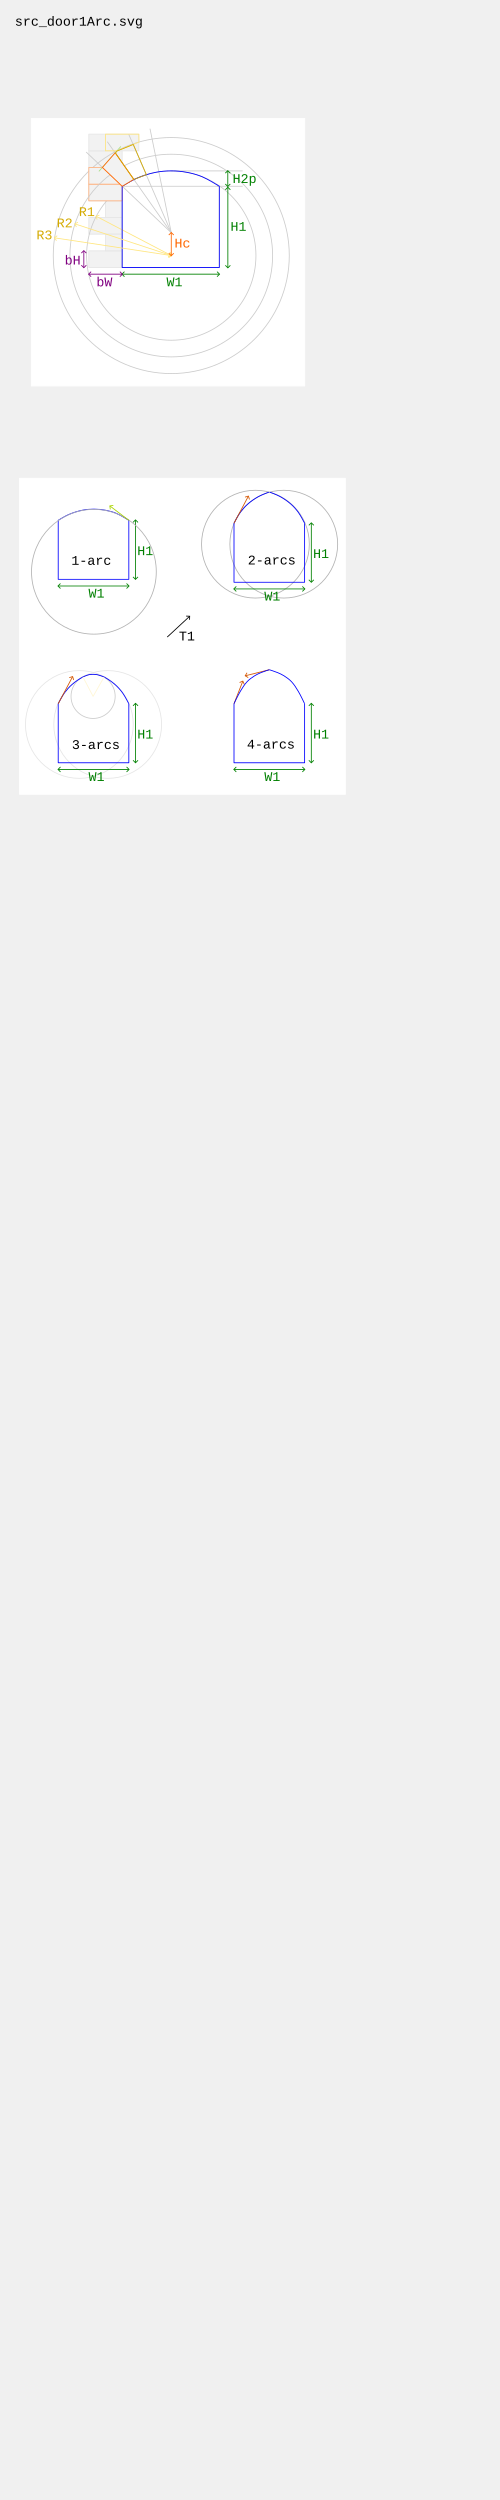
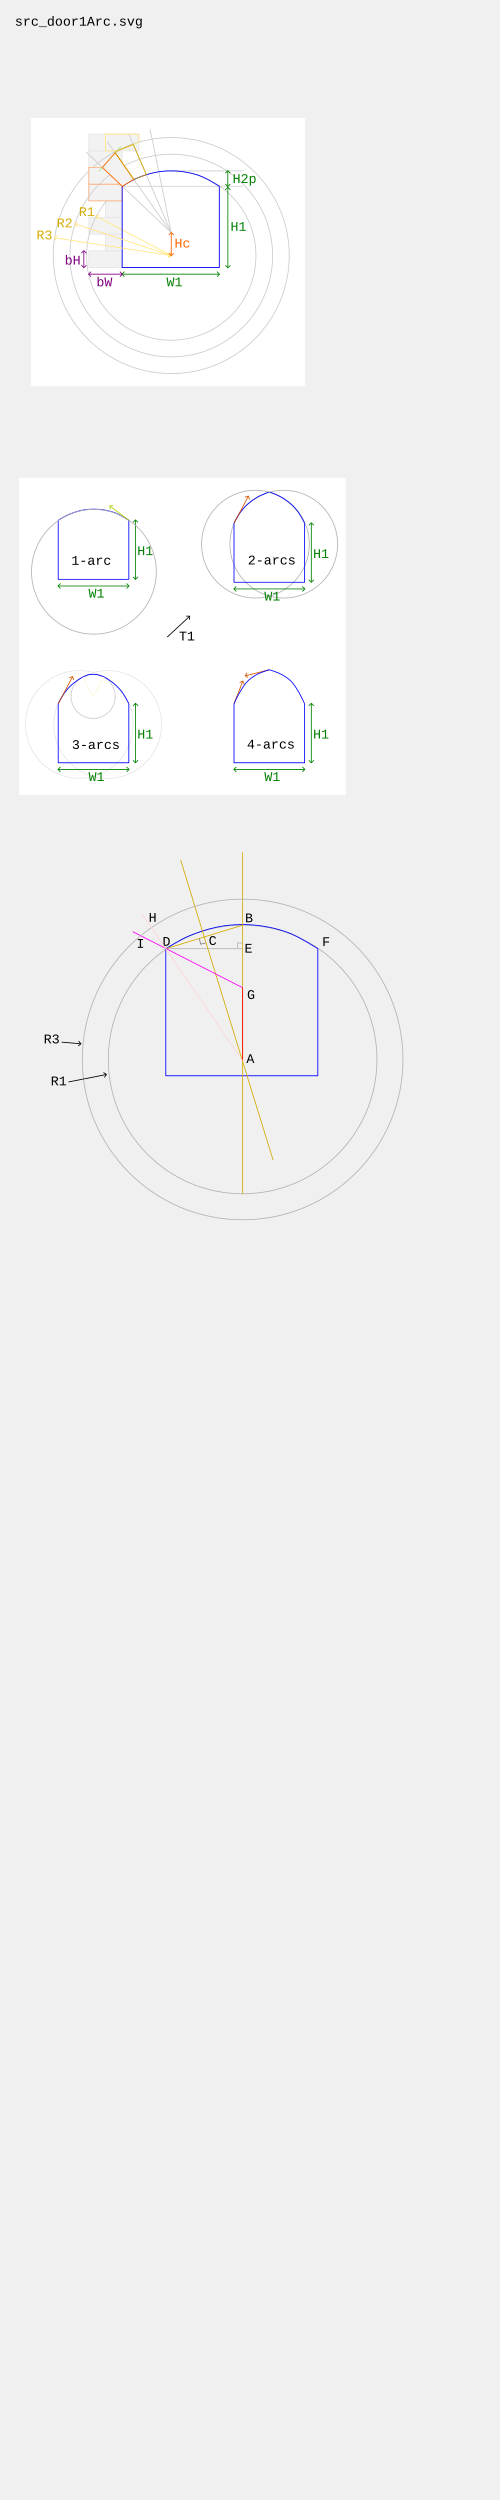
<svg xmlns="http://www.w3.org/2000/svg" width="600" height="3000" viewBox="0 0 158.75 793.75" version="1.1" id="svg1">
  <defs id="defs1">
+     <rect x="433.846" y="1483.739" width="37.587" height="37.587" id="rect59" />
+     <rect x="547.244" y="1476.731" width="37.587" height="47.78" id="rect58" />
+     <rect x="43.958" y="1212.347" width="43.307" height="33.765" id="rect56" />
+     <rect x="71.989" y="1154.373" width="43.47" height="31.352" id="rect55" />
+     <rect x="55.409" y="1182.053" width="32.434" height="36.939" id="rect54" />
+     <rect x="139.648" y="1440.627" width="97.303" height="81.086" id="rect53" />
+     <rect x="92.375" y="1069.643" width="33.765" height="34.72" id="rect52" />
+     <rect x="108.32" y="1051.486" width="23.872" height="27.713" id="rect49" />
+     <rect x="143.978" y="1012.185" width="20.068" height="21.145" id="rect48" />
+     <rect x="103.524" y="1012.185" width="25.954" height="23.693" id="rect47" />
+     <rect x="151.623" y="1054.034" width="22.935" height="22.616" id="rect38" />
    <rect x="218.515" y="762.574" width="58.611" height="40.773" id="rect22" />
    <rect x="377.146" y="430.023" width="47.462" height="22.616" id="rect37" />
    <rect x="366.179" y="389.251" width="39.636" height="27.076" id="rect36" />
    <rect x="441.791" y="937.208" width="81.664" height="34.472" id="rect34" />
    <rect x="440.791" y="880.963" width="79.51" height="35.104" id="rect33" />
    <rect x="439.666" y="823.938" width="72.527" height="38.702" id="rect32" />
    <rect x="435.612" y="776.173" width="56.76" height="22.524" id="rect31" />
    <rect x="180.641" y="115.322" width="45.498" height="34.236" id="rect25" />
    <rect x="96.853" y="102.709" width="45.949" height="31.984" id="rect24" />
    <rect x="32.885" y="95.952" width="44.147" height="32.434" id="rect23" />
    <rect x="-57.655" y="234.761" width="50.01" height="44.276" id="rect21" />
    <rect x="-75.811" y="210.552" width="36.95" height="30.261" id="rect20" />
    <rect x="-18.475" y="278.4" width="43.321" height="43.002" id="rect19" />
    <rect x="157.038" y="338.285" width="33.446" height="19.749" id="rect18" />
    <marker style="overflow:visible" id="ArrowWide" refX="0" refY="0" orient="auto-start-reverse" markerWidth="1" markerHeight="1" viewBox="0 0 1 1" preserveAspectRatio="xMidYMid">
      <path style="fill:none;stroke:context-stroke;stroke-width:1;stroke-linecap:butt" d="M 3,-3 0,0 3,3" transform="rotate(180,0.125,0)" id="path1" />
    </marker>
    <rect x="19.112" y="26.757" width="198.766" height="56.062" id="rect1" />
    <marker style="overflow:visible" id="ArrowWide-7" refX="0" refY="0" orient="auto-start-reverse" markerWidth="1" markerHeight="1" viewBox="0 0 1 1" preserveAspectRatio="xMidYMid">
      <path style="fill:none;stroke:context-stroke;stroke-width:1;stroke-linecap:butt" d="M 3,-3 0,0 3,3" transform="rotate(180,0.125,0)" id="path1-5" />
    </marker>
    <marker style="overflow:visible" id="ArrowWide-8" refX="0" refY="0" orient="auto-start-reverse" markerWidth="1" markerHeight="1" viewBox="0 0 1 1" preserveAspectRatio="xMidYMid">
      <path style="fill:none;stroke:context-stroke;stroke-width:1;stroke-linecap:butt" d="M 3,-3 0,0 3,3" transform="rotate(180,0.125,0)" id="path1-4" />
    </marker>
    <marker style="overflow:visible" id="ArrowWide-8-2" refX="0" refY="0" orient="auto-start-reverse" markerWidth="1" markerHeight="1" viewBox="0 0 1 1" preserveAspectRatio="xMidYMid">
      <path style="fill:none;stroke:context-stroke;stroke-width:1;stroke-linecap:butt" d="M 3,-3 0,0 3,3" transform="rotate(180,0.125,0)" id="path1-4-0" />
    </marker>
    <marker style="overflow:visible" id="ArrowWide-8-2-4" refX="0" refY="0" orient="auto-start-reverse" markerWidth="1" markerHeight="1" viewBox="0 0 1 1" preserveAspectRatio="xMidYMid">
      <path style="fill:none;stroke:context-stroke;stroke-width:1;stroke-linecap:butt" d="M 3,-3 0,0 3,3" transform="rotate(180,0.125,0)" id="path1-4-0-7" />
    </marker>
    <marker style="overflow:visible" id="ArrowWide-2" refX="0" refY="0" orient="auto-start-reverse" markerWidth="1" markerHeight="1" viewBox="0 0 1 1" preserveAspectRatio="xMidYMid">
      <path style="fill:none;stroke:context-stroke;stroke-width:1;stroke-linecap:butt" d="M 3,-3 0,0 3,3" transform="rotate(180,0.125,0)" id="path1-54" />
    </marker>
    <rect x="157.038" y="338.285" width="33.446" height="19.749" id="rect18-7" />
    <rect x="-18.475" y="278.4" width="43.321" height="43.002" id="rect19-8" />
    <marker style="overflow:visible" id="ArrowWide-6" refX="0" refY="0" orient="auto-start-reverse" markerWidth="1" markerHeight="1" viewBox="0 0 1 1" preserveAspectRatio="xMidYMid">
      <path style="fill:none;stroke:context-stroke;stroke-width:1;stroke-linecap:butt" d="M 3,-3 0,0 3,3" transform="rotate(180,0.125,0)" id="path1-8" />
    </marker>
    <rect x="-18.475" y="278.4" width="43.321" height="43.002" id="rect19-8-8" />
    <marker style="overflow:visible" id="ArrowWide-6-9" refX="0" refY="0" orient="auto-start-reverse" markerWidth="1" markerHeight="1" viewBox="0 0 1 1" preserveAspectRatio="xMidYMid">
      <path style="fill:none;stroke:context-stroke;stroke-width:1;stroke-linecap:butt" d="M 3,-3 0,0 3,3" transform="rotate(180,0.125,0)" id="path1-8-2" />
    </marker>
    <marker style="overflow:visible" id="ArrowWide-2-6" refX="0" refY="0" orient="auto-start-reverse" markerWidth="1" markerHeight="1" viewBox="0 0 1 1" preserveAspectRatio="xMidYMid">
      <path style="fill:none;stroke:context-stroke;stroke-width:1;stroke-linecap:butt" d="M 3,-3 0,0 3,3" transform="rotate(180,0.125,0)" id="path1-54-4" />
    </marker>
    <rect x="157.038" y="338.285" width="33.446" height="19.749" id="rect18-7-5" />
    <rect x="-18.475" y="278.4" width="43.321" height="43.002" id="rect19-8-2" />
    <marker style="overflow:visible" id="ArrowWide-6-6" refX="0" refY="0" orient="auto-start-reverse" markerWidth="1" markerHeight="1" viewBox="0 0 1 1" preserveAspectRatio="xMidYMid">
      <path style="fill:none;stroke:context-stroke;stroke-width:1;stroke-linecap:butt" d="M 3,-3 0,0 3,3" transform="rotate(180,0.125,0)" id="path1-8-1" />
    </marker>
    <marker style="overflow:visible" id="ArrowWide-2-61" refX="0" refY="0" orient="auto-start-reverse" markerWidth="1" markerHeight="1" viewBox="0 0 1 1" preserveAspectRatio="xMidYMid">
      <path style="fill:none;stroke:context-stroke;stroke-width:1;stroke-linecap:butt" d="M 3,-3 0,0 3,3" transform="rotate(180,0.125,0)" id="path1-54-5" />
    </marker>
    <rect x="157.038" y="338.285" width="33.446" height="19.749" id="rect18-7-4" />
    <rect x="-18.475" y="278.4" width="43.321" height="43.002" id="rect19-8-7" />
    <marker style="overflow:visible" id="ArrowWide-6-7" refX="0" refY="0" orient="auto-start-reverse" markerWidth="1" markerHeight="1" viewBox="0 0 1 1" preserveAspectRatio="xMidYMid">
      <path style="fill:none;stroke:context-stroke;stroke-width:1;stroke-linecap:butt" d="M 3,-3 0,0 3,3" transform="rotate(180,0.125,0)" id="path1-8-6" />
    </marker>
    <marker style="overflow:visible" id="ArrowWide-2-3" refX="0" refY="0" orient="auto-start-reverse" markerWidth="1" markerHeight="1" viewBox="0 0 1 1" preserveAspectRatio="xMidYMid">
      <path style="fill:none;stroke:context-stroke;stroke-width:1;stroke-linecap:butt" d="M 3,-3 0,0 3,3" transform="rotate(180,0.125,0)" id="path1-54-6" />
    </marker>
    <rect x="157.038" y="338.285" width="33.446" height="19.749" id="rect18-7-6" />
  </defs>
  <g id="layer1">
+     <path style="fill:none;stroke:#b3b3b3;stroke-width:0.265;stroke-linejoin:round" d="M 52.636,301.203 H 77.035" id="path51" />
    <rect style="fill:#ffffff;stroke:#ffffff;stroke-width:0.265;stroke-linejoin:round" id="rect35" width="103.456" height="100.357" x="6.198" y="151.847" />
    <circle style="fill:none;stroke:#e6e6e6;stroke-width:0.265;stroke-linejoin:round" id="path19-1" cx="34.19" cy="230.019" r="17.109" />
    <circle style="fill:none;stroke:#e6e6e6;stroke-width:0.265;stroke-linejoin:round" id="path19-6-2" cx="25.194" cy="230.019" r="17.109" />
    <circle style="fill:none;stroke:#cccccc;stroke-width:0.265;stroke-linejoin:round" id="path25" cx="29.559" cy="221.1" r="7.008" />
    <rect style="fill:#ffffff;stroke:#ffffff;stroke-width:0.265;stroke-linejoin:round" id="rect26" width="86.808" height="84.953" x="9.945" y="37.589" />
    <rect style="fill:#f2f2f2;stroke:#e6e6e6;stroke-width:0.265;stroke-linejoin:round" id="rect13-2-8-6" width="10.583" height="5.292" x="33.494" y="42.6" />
    <rect style="fill:#f2f2f2;stroke:#e6e6e6;stroke-width:0.265;stroke-linejoin:round" id="rect13-2-8" width="10.583" height="5.292" x="28.203" y="47.891" />
    <rect style="fill:#f2f2f2;stroke:#e6e6e6;stroke-width:0.265;stroke-linejoin:round" id="rect13-2-2-9" width="10.583" height="5.292" x="28.203" y="53.183" />
    <rect style="fill:#f2f2f2;stroke:#e6e6e6;stroke-width:0.265;stroke-linejoin:round" id="rect13-3-7" width="5.292" height="5.292" x="33.494" y="63.766" />
    <rect style="fill:#f2f2f2;stroke:#e6e6e6;stroke-width:0.265;stroke-linejoin:round" id="rect13-2-2" width="10.583" height="5.292" x="28.203" y="58.475" />
    <rect style="fill:#f2f2f2;stroke:#e6e6e6;stroke-width:0.265;stroke-linejoin:round" id="rect13-2" width="10.583" height="5.292" x="28.203" y="69.058" />
    <rect style="fill:#f2f2f2;stroke:#e6e6e6;stroke-width:0.265;stroke-linejoin:round" id="rect13" width="10.583" height="5.292" x="28.203" y="79.641" />
    <rect style="fill:#f2f2f2;stroke:#e6e6e6;stroke-width:0.265;stroke-linejoin:round" id="rect13-3" width="5.292" height="5.292" x="33.494" y="74.35" />
    <path style="fill:#cccccc;stroke:#cccccc;stroke-width:0.265;stroke-linejoin:round" d="M 54.378,54.255 H 77.049" id="path5" />
    <text xml:space="preserve" transform="matrix(0.2645833,0,0,0.2645833,-0.3371169,-2.696935)" id="text1" style="font-size:16px;line-height:normal;font-family:'Liberation Mono';-inkscape-font-specification:'Liberation Mono';text-decoration-color:#000000;white-space:pre;shape-inside:url(#rect1);display:inline;fill:#000000;stroke-width:1;-inkscape-stroke:none;stop-color:#000000">
-       <tspan x="19.111" y="40.994" id="tspan24">src_door1Arc.svg</tspan>
+       <tspan x="19.111" y="40.994" id="tspan1">src_door1Arc.svg</tspan>
    </text>
    <rect style="fill:#ffffff;stroke:#cccccc;stroke-width:0.265;stroke-linejoin:round" id="rect2" width="30.846" height="25.789" x="38.786" y="59.144" />
    <circle style="fill:none;stroke:#cccccc;stroke-width:0.265;stroke-linejoin:round" id="path2" cx="54.378" cy="81.14" r="26.885" />
    <path style="fill:none;stroke:#008000;stroke-width:0.265;stroke-linejoin:round;marker-start:url(#ArrowWide);marker-end:url(#ArrowWide)" d="M 38.786,87.05 H 69.632" id="path4" />
    <path style="fill:#cccccc;stroke:#cccccc;stroke-width:0.265;stroke-linejoin:round" d="m 68.929,59.144 h 8.12" id="path7" />
    <path style="fill:#cccccc;stroke:#ffe680;stroke-width:0.265;stroke-linejoin:round;marker-start:url(#ArrowWide);marker-end:url(#ArrowWide)" d="M 54.378,81.14 30.555,68.678" id="path8" />
    <path style="fill:#cccccc;stroke:#cccccc;stroke-width:0.265;stroke-linejoin:round" d="M 54.378,73.892 27.36,48.272" id="path10" />
    <path style="fill:#cccccc;stroke:#cccccc;stroke-width:0.265;stroke-linejoin:round" d="M 54.378,73.892 34.066,44.985" id="path11" />
    <path style="fill:#cccccc;stroke:#cccccc;stroke-width:0.265;stroke-linejoin:round" d="M 54.378,73.892 40.869,42.625" id="path12" />
    <circle style="fill:none;stroke:#cccccc;stroke-width:0.265;stroke-linejoin:round" id="path2-2" cx="54.378" cy="81.14" r="37.468" />
    <path style="fill:#cccccc;stroke:#cccccc;stroke-width:0.265;stroke-linejoin:round" d="M 54.378,73.892 47.623,40.855" id="path13" />
    <path style="fill:#f2f2f2;stroke:#ffb380;stroke-width:0.265;stroke-linejoin:round" d="M 28.203,63.766 H 38.786 V 59.144 L 38.164,58.475 H 28.203 Z" id="path14" />
    <path style="fill:none;stroke:#0000ff;stroke-width:0.265;stroke-linejoin:round" d="M 38.786,84.933 V 59.144 c 0,0 2.899,-1.803 4.46,-2.476 1.97,-0.849 4.033,-1.518 6.136,-1.944 1.639,-0.333 3.323,-0.468 4.995,-0.468 1.669,-1.45e-4 3.346,0.157 4.986,0.466 1.633,0.308 3.257,0.737 4.791,1.375 1.93,0.801 5.477,3.047 5.477,3.047 v 25.789 z" id="path3" />
    <path style="fill:#f2f2f2;stroke:#ffb380;stroke-width:0.265;stroke-linejoin:round" d="m 28.203,58.475 h 9.962 l -5.645,-5.311 -4.316,0.019 z" id="path15" />
    <circle style="fill:none;stroke:#cccccc;stroke-width:0.265;stroke-linejoin:round" id="path2-2-1" cx="54.378" cy="81.14" r="32.177" />
    <path style="fill:#cccccc;stroke:#008000;stroke-width:0.265;stroke-linejoin:round;marker-start:url(#ArrowWide);marker-end:url(#ArrowWide)" d="M 72.343,59.522 V 84.976" id="path6" />
    <path style="fill:#f2f2f2;stroke:#ffe680;stroke-width:0.265;stroke-linejoin:round;marker-start:url(#ArrowWide);marker-end:url(#ArrowWide)" d="M 54.378,81.14 23.81,71.093" id="path17" />
    <path style="fill:#f2f2f2;stroke:#ffe680;stroke-width:0.265;stroke-linejoin:round;marker-start:url(#ArrowWide);marker-end:url(#ArrowWide)" d="M 54.378,81.14 17.334,75.513" id="path18" />
    <path style="fill:#ff6600;stroke:#ff6600;stroke-width:0.265;stroke-linejoin:round;marker-start:url(#ArrowWide);marker-end:url(#ArrowWide)" d="M 54.378,81.14 V 73.892" id="path9" />
    <text xml:space="preserve" transform="matrix(0.2645833,0,0,0.2645833,11.31096,-2.380268)" id="text18" style="font-size:16px;line-height:normal;font-family:'Liberation Mono';-inkscape-font-specification:'Liberation Mono';text-decoration-color:#000000;white-space:pre;shape-inside:url(#rect18);display:inline;fill:#008000;stroke-width:1;-inkscape-stroke:none;stop-color:#000000">
-       <tspan x="157.039" y="352.522" id="tspan25">W1</tspan>
+       <tspan x="157.039" y="352.522" id="tspan2">W1</tspan>
    </text>
    <text xml:space="preserve" transform="matrix(0.2645833,0,0,0.2645833,78.06011,-4.140446)" id="text19" style="font-size:16px;line-height:normal;font-family:'Liberation Mono';-inkscape-font-specification:'Liberation Mono';text-decoration-color:#000000;white-space:pre;shape-inside:url(#rect19);display:inline;fill:#008000;stroke-width:1;-inkscape-stroke:none;stop-color:#000000">
-       <tspan x="-18.475" y="292.637" id="tspan26">H1</tspan>
+       <tspan x="-18.475" y="292.637" id="tspan3">H1</tspan>
    </text>
    <path style="fill:#cccccc;stroke:#008000;stroke-width:0.265;stroke-linejoin:round;marker-start:url(#ArrowWide-6);marker-end:url(#ArrowWide-6)" d="m 43.017,165.131 v 18.755" id="path6-3" />
    <text xml:space="preserve" transform="matrix(0.2645833,0,0,0.2645833,-13.45247,96.46131)" id="text18-1" style="font-size:16px;line-height:normal;font-family:'Liberation Mono';-inkscape-font-specification:'Liberation Mono';text-decoration-color:#000000;white-space:pre;shape-inside:url(#rect18-7);display:inline;fill:#008000;stroke-width:1;-inkscape-stroke:none;stop-color:#000000">
-       <tspan x="157.039" y="352.522" id="tspan27">W1</tspan>
+       <tspan x="157.039" y="352.522" id="tspan4">W1</tspan>
    </text>
    <text xml:space="preserve" transform="matrix(0.2645833,0,0,0.2645833,48.45795,98.81856)" id="text19-9" style="font-size:16px;line-height:normal;font-family:'Liberation Mono';-inkscape-font-specification:'Liberation Mono';text-decoration-color:#000000;white-space:pre;shape-inside:url(#rect19-8);display:inline;fill:#008000;stroke-width:1;-inkscape-stroke:none;stop-color:#000000">
-       <tspan x="-18.475" y="292.637" id="tspan28">H1</tspan>
+       <tspan x="-18.475" y="292.637" id="tspan5">H1</tspan>
    </text>
    <text xml:space="preserve" transform="matrix(0.2645833,0,0,0.2645833,93.89903,-1.368917)" id="text20" style="font-size:16px;line-height:normal;font-family:'Liberation Mono';-inkscape-font-specification:'Liberation Mono';text-decoration-color:#000000;white-space:pre;shape-inside:url(#rect20);display:inline;fill:#008000;stroke-width:1;-inkscape-stroke:none;stop-color:#000000">
-       <tspan x="-75.811" y="224.789" id="tspan29">H2p</tspan>
+       <tspan x="-75.811" y="224.789" id="tspan6">H2p</tspan>
    </text>
    <path style="fill:#cccccc;stroke:#008000;stroke-width:0.265;stroke-linejoin:round;marker-start:url(#ArrowWide-7);marker-end:url(#ArrowWide-7)" d="m 72.324,54.255 v 4.888" id="path6-6" />
    <text xml:space="preserve" transform="matrix(0.2645833,0,0,0.2645833,70.64354,12.70571)" id="text21" style="font-size:16px;line-height:normal;font-family:'Liberation Mono';-inkscape-font-specification:'Liberation Mono';text-decoration-color:#000000;white-space:pre;shape-inside:url(#rect21);display:inline;fill:#ff6600;stroke-width:1;-inkscape-stroke:none;stop-color:#000000">
-       <tspan x="-57.654" y="248.998" id="tspan30">Hc</tspan>
+       <tspan x="-57.654" y="248.998" id="tspan7">Hc</tspan>
    </text>
    <path style="fill:#ff6600;stroke:#aade87;stroke-width:0.265;stroke-linejoin:round" d="m 31.387,54.415 6.992,-7.932" id="path21" />
    <path style="fill:#f2f2f2;stroke:#ff6600;stroke-width:0.265;stroke-linejoin:round" d="m 32.519,53.164 6.267,5.98 3.681,-2.201 -5.905,-8.409 z" id="path16" />
    <rect style="fill:#f2f2f2;stroke:#e6e6e6;stroke-width:0.265;stroke-linejoin:round" id="rect13-3-3" width="5.292" height="5.292" x="28.203" y="42.6" />
    <path style="fill:none;stroke:#ffe680;stroke-width:0.265;stroke-linejoin:round" d="m 33.494,42.6 v 5.292 h 3.693 l 6.943,-2.778 -0.052,-2.513 z" id="path22" />
    <path style="fill:none;stroke:#d4aa00;stroke-width:0.265;stroke-linejoin:round" d="m 42.312,45.858 -5.155,2.086 -0.507,0.626 5.84,8.403 3.993,-1.52 z" id="path23" />
    <text xml:space="preserve" transform="matrix(0.2645833,0,0,0.2645833,16.32887,39.4515)" id="text23" style="font-size:16px;line-height:normal;font-family:'Liberation Mono';-inkscape-font-specification:'Liberation Mono';text-decoration-color:#000000;white-space:pre;shape-inside:url(#rect23);display:inline;fill:#d4aa00;stroke-width:1;-inkscape-stroke:none;stop-color:#000000">
-       <tspan x="32.885" y="110.188" id="tspan31">R1</tspan>
+       <tspan x="32.885" y="110.188" id="tspan8">R1</tspan>
    </text>
    <text xml:space="preserve" transform="matrix(0.2645833,0,0,0.2645833,-7.628085,41.23933)" id="text24" style="font-size:16px;line-height:normal;font-family:'Liberation Mono';-inkscape-font-specification:'Liberation Mono';text-decoration-color:#000000;white-space:pre;shape-inside:url(#rect24);display:inline;fill:#d4aa00;stroke-width:1;-inkscape-stroke:none;stop-color:#000000">
-       <tspan x="96.854" y="116.945" id="tspan32">R2</tspan>
+       <tspan x="96.854" y="116.945" id="tspan9">R2</tspan>
    </text>
    <text xml:space="preserve" transform="matrix(0.2645833,0,0,0.2645833,-36.2334,41.71609)" id="text25" style="font-size:16px;line-height:normal;font-family:'Liberation Mono';-inkscape-font-specification:'Liberation Mono';text-decoration-color:#000000;white-space:pre;shape-inside:url(#rect25);display:inline;fill:#d4aa00;stroke-width:1;-inkscape-stroke:none;stop-color:#000000">
-       <tspan x="180.641" y="129.559" id="tspan33">R3</tspan>
+       <tspan x="180.641" y="129.559" id="tspan10">R3</tspan>
    </text>
    <path style="fill:none;stroke:#0000ff;stroke-width:0.265;stroke-linejoin:round" d="m 18.483,183.94 v -18.743 c 0,0 2.107,-1.31 3.242,-1.799 1.432,-0.617 2.931,-1.103 4.459,-1.413 1.191,-0.242 2.415,-0.34 3.631,-0.34 1.213,-1.1e-4 2.432,0.114 3.624,0.339 1.187,0.224 2.367,0.536 3.482,0.999 1.402,0.582 3.981,2.215 3.981,2.215 v 18.743 z" id="path3-5" />
    <circle style="fill:none;stroke:#b3b3b3;stroke-width:0.265;stroke-linejoin:round" id="path19" cx="90.094" cy="172.772" r="17.109" />
    <circle style="fill:none;stroke:#b3b3b3;stroke-width:0.265;stroke-linejoin:round" id="path19-7" cx="29.814" cy="181.535" r="19.806" />
    <circle style="fill:none;stroke:#b3b3b3;stroke-width:0.265;stroke-linejoin:round" id="path19-6" cx="81.099" cy="172.772" r="17.109" />
    <path style="fill:none;stroke:#0000ff;stroke-width:0.265;stroke-linejoin:round" d="m 85.372,156.254 c 0,0 -2.204,0.806 -3.228,1.37 -1.216,0.67 -2.381,1.456 -3.426,2.371 -0.902,0.79 -1.713,1.693 -2.42,2.661 -0.788,1.078 -2.003,3.47 -2.003,3.47" id="path24" />
    <path style="fill:none;stroke:#0000ff;stroke-width:0.265;stroke-linejoin:round" d="m 85.636,156.254 c 0,0 2.204,0.806 3.228,1.37 1.216,0.67 2.381,1.456 3.426,2.371 0.902,0.79 1.713,1.693 2.42,2.661 0.788,1.078 2.003,3.47 2.003,3.47" id="path24-6" />
    <path style="fill:none;stroke:#0000ff;stroke-width:0.265;stroke-linejoin:round" d="m 96.713,166.124 v 18.743 H 74.295 v -18.743" id="path3-5-2" />
    <path style="fill:none;stroke:#0000ff;stroke-width:0.265;stroke-linejoin:round" d="m 26.331,214.933 c -1.216,0.67 -2.381,1.456 -3.426,2.371 -0.902,0.79 -1.713,1.693 -2.42,2.661 -0.788,1.078 -2.003,3.47 -2.003,3.47" id="path24-9" />
    <path style="fill:none;stroke:#0000ff;stroke-width:0.265;stroke-linejoin:round" d="m 33.052,214.933 c 0.284,0.156 0.565,0.319 0.842,0.488 0.911,0.556 1.782,1.181 2.583,1.883 0.902,0.79 1.713,1.693 2.42,2.661 0.788,1.078 2.003,3.47 2.003,3.47" id="path24-6-2" />
    <path style="fill:none;stroke:#0000ff;stroke-width:0.265;stroke-linejoin:round" d="m 40.901,223.434 v 18.743 h -22.418 v -18.743" id="path3-5-2-0" />
    <path style="fill:none;stroke:#0000ff;stroke-width:0.265;stroke-linejoin:round" d="m 26.331,214.933 c 0,0 1.246,-0.563 1.908,-0.715 0.431,-0.099 0.878,-0.128 1.32,-0.125 0.493,0.003 0.989,0.05 1.471,0.156 0.695,0.153 2.022,0.685 2.022,0.685" id="path26" />
    <path style="fill:none;stroke:#fff6d5;stroke-width:0.265;stroke-linejoin:round" d="m 26.331,214.933 3.228,6.167 3.493,-6.167" id="path27" />
    <path style="fill:none;stroke:#0000ff;stroke-width:0.265;stroke-linejoin:round" d="m 96.713,223.434 v 18.743 H 74.295 v -18.743" id="path3-5-2-9" />
    <path style="fill:none;stroke:#aad400;stroke-width:0.265;stroke-linejoin:round;marker-end:url(#ArrowWide)" d="m 40.901,165.197 -5.978,-4.531" id="path28" />
    <path style="fill:none;stroke:#d45500;stroke-width:0.265;stroke-linejoin:round;marker-end:url(#ArrowWide)" d="m 74.295,166.124 4.549,-8.557" id="path29" />
    <path style="fill:none;stroke:#d45500;stroke-width:0.265;stroke-linejoin:round;marker-end:url(#ArrowWide-8)" d="m 18.482,223.434 4.549,-8.557" id="path29-0" />
    <path style="fill:none;stroke:#d45500;stroke-width:0.265;stroke-linejoin:round;marker-end:url(#ArrowWide-8-2)" d="m 74.295,223.434 2.779,-7.124" id="path29-0-1" />
    <path style="fill:none;stroke:#d45500;stroke-width:0.265;stroke-linejoin:round;marker-end:url(#ArrowWide-8-2-4)" d="m 85.504,212.636 -7.583,1.915" id="path29-0-1-5" />
    <path style="fill:none;stroke:#0000ff;stroke-width:0.265;stroke-linejoin:round" d="m 74.295,223.434 c 0,0 1.229,-2.641 1.978,-3.887 0.655,-1.089 1.317,-2.196 2.191,-3.118 0.688,-0.726 1.515,-1.319 2.36,-1.854 0.637,-0.403 1.328,-0.718 2.023,-1.011 0.864,-0.365 2.657,-0.927 2.657,-0.927" id="path31" />
    <path style="fill:none;stroke:#0000ff;stroke-width:0.265;stroke-linejoin:round" d="m 96.713,223.434 c 0,0 -1.229,-2.641 -1.978,-3.887 -0.655,-1.089 -1.317,-2.196 -2.191,-3.118 -0.688,-0.726 -1.515,-1.319 -2.36,-1.854 -0.637,-0.403 -1.328,-0.718 -2.023,-1.011 -0.864,-0.365 -2.657,-0.927 -2.657,-0.927" id="path31-7" />
    <path style="fill:none;stroke:#008000;stroke-width:0.265;stroke-linejoin:round;marker-start:url(#ArrowWide-2);marker-end:url(#ArrowWide-2)" d="M 18.47,186.057 H 40.901" id="path4-4" />
    <path style="fill:#cccccc;stroke:#008000;stroke-width:0.265;stroke-linejoin:round;marker-start:url(#ArrowWide-6-9);marker-end:url(#ArrowWide-6-9)" d="m 98.843,166.058 v 18.755" id="path6-3-4" />
    <text xml:space="preserve" transform="matrix(0.2645833,0,0,0.2645833,42.37275,97.38837)" id="text18-1-8" style="font-size:16px;line-height:normal;font-family:'Liberation Mono';-inkscape-font-specification:'Liberation Mono';text-decoration-color:#000000;white-space:pre;shape-inside:url(#rect18-7-5);display:inline;fill:#008000;stroke-width:1;-inkscape-stroke:none;stop-color:#000000">
-       <tspan x="157.039" y="352.522" id="tspan34">W1</tspan>
+       <tspan x="157.039" y="352.522" id="tspan11">W1</tspan>
    </text>
    <text xml:space="preserve" transform="matrix(0.2645833,0,0,0.2645833,104.2832,99.74561)" id="text19-9-1" style="font-size:16px;line-height:normal;font-family:'Liberation Mono';-inkscape-font-specification:'Liberation Mono';text-decoration-color:#000000;white-space:pre;shape-inside:url(#rect19-8-8);display:inline;fill:#008000;stroke-width:1;-inkscape-stroke:none;stop-color:#000000">
-       <tspan x="-18.475" y="292.637" id="tspan35">H1</tspan>
+       <tspan x="-18.475" y="292.637" id="tspan12">H1</tspan>
    </text>
    <path style="fill:none;stroke:#008000;stroke-width:0.265;stroke-linejoin:round;marker-start:url(#ArrowWide-2-6);marker-end:url(#ArrowWide-2-6)" d="M 74.295,186.984 H 96.726" id="path4-4-2" />
    <path style="fill:#cccccc;stroke:#008000;stroke-width:0.265;stroke-linejoin:round;marker-start:url(#ArrowWide-6-6);marker-end:url(#ArrowWide-6-6)" d="m 43.03,223.368 v 18.755" id="path6-3-0" />
    <text xml:space="preserve" transform="matrix(0.2645833,0,0,0.2645833,-13.4395,154.6983)" id="text18-1-9" style="font-size:16px;line-height:normal;font-family:'Liberation Mono';-inkscape-font-specification:'Liberation Mono';text-decoration-color:#000000;white-space:pre;shape-inside:url(#rect18-7-4);display:inline;fill:#008000;stroke-width:1;-inkscape-stroke:none;stop-color:#000000">
-       <tspan x="157.039" y="352.522" id="tspan36">W1</tspan>
+       <tspan x="157.039" y="352.522" id="tspan13">W1</tspan>
    </text>
    <text xml:space="preserve" transform="matrix(0.2645833,0,0,0.2645833,48.47092,157.0555)" id="text19-9-7" style="font-size:16px;line-height:normal;font-family:'Liberation Mono';-inkscape-font-specification:'Liberation Mono';text-decoration-color:#000000;white-space:pre;shape-inside:url(#rect19-8-2);display:inline;fill:#008000;stroke-width:1;-inkscape-stroke:none;stop-color:#000000">
-       <tspan x="-18.475" y="292.637" id="tspan37">H1</tspan>
+       <tspan x="-18.475" y="292.637" id="tspan14">H1</tspan>
    </text>
    <path style="fill:none;stroke:#008000;stroke-width:0.265;stroke-linejoin:round;marker-start:url(#ArrowWide-2-61);marker-end:url(#ArrowWide-2-61)" d="M 18.482,244.294 H 40.914" id="path4-4-1" />
    <path style="fill:#cccccc;stroke:#008000;stroke-width:0.265;stroke-linejoin:round;marker-start:url(#ArrowWide-6-7);marker-end:url(#ArrowWide-6-7)" d="m 98.843,223.368 v 18.755" id="path6-3-9" />
    <text xml:space="preserve" transform="matrix(0.2645833,0,0,0.2645833,42.37275,154.6983)" id="text18-1-4" style="font-size:16px;line-height:normal;font-family:'Liberation Mono';-inkscape-font-specification:'Liberation Mono';text-decoration-color:#000000;white-space:pre;shape-inside:url(#rect18-7-6);display:inline;fill:#008000;stroke-width:1;-inkscape-stroke:none;stop-color:#000000">
-       <tspan x="157.039" y="352.522" id="tspan38">W1</tspan>
+       <tspan x="157.039" y="352.522" id="tspan15">W1</tspan>
    </text>
    <text xml:space="preserve" transform="matrix(0.2645833,0,0,0.2645833,104.2832,157.0555)" id="text19-9-12" style="font-size:16px;line-height:normal;font-family:'Liberation Mono';-inkscape-font-specification:'Liberation Mono';text-decoration-color:#000000;white-space:pre;shape-inside:url(#rect19-8-7);display:inline;fill:#008000;stroke-width:1;-inkscape-stroke:none;stop-color:#000000">
-       <tspan x="-18.475" y="292.637" id="tspan39">H1</tspan>
+       <tspan x="-18.475" y="292.637" id="tspan16">H1</tspan>
    </text>
    <path style="fill:none;stroke:#008000;stroke-width:0.265;stroke-linejoin:round;marker-start:url(#ArrowWide-2-3);marker-end:url(#ArrowWide-2-3)" d="M 74.295,244.294 H 96.726" id="path4-4-3" />
    <text xml:space="preserve" transform="matrix(0.2645833,0,0,0.2645833,-92.60972,-29.79721)" id="text31" style="font-size:16px;line-height:normal;font-family:'Liberation Mono';-inkscape-font-specification:'Liberation Mono';text-decoration-color:#000000;white-space:pre;shape-inside:url(#rect31);display:inline;fill:#000000;stroke-width:1;-inkscape-stroke:none;stop-color:#000000">
-       <tspan x="435.611" y="790.408" id="tspan40">1-arc</tspan>
+       <tspan x="435.611" y="790.408" id="tspan17">1-arc</tspan>
    </text>
    <text xml:space="preserve" transform="matrix(0.2645833,0,0,0.2645833,-37.66367,-42.55041)" id="text32" style="font-size:16px;line-height:normal;font-family:'Liberation Mono';-inkscape-font-specification:'Liberation Mono';text-decoration-color:#000000;white-space:pre;shape-inside:url(#rect32);display:inline;fill:#000000;stroke-width:1;-inkscape-stroke:none;stop-color:#000000">
-       <tspan x="439.666" y="838.174" id="tspan41">2-arcs</tspan>
+       <tspan x="439.666" y="838.174" id="tspan18">2-arcs</tspan>
    </text>
    <text xml:space="preserve" transform="matrix(0.2645833,0,0,0.2645833,-93.80161,0.9535106)" id="text33" style="font-size:16px;line-height:normal;font-family:'Liberation Mono';-inkscape-font-specification:'Liberation Mono';text-decoration-color:#000000;white-space:pre;shape-inside:url(#rect33);display:inline;fill:#000000;stroke-width:1;-inkscape-stroke:none;stop-color:#000000">
-       <tspan x="440.791" y="895.199" id="tspan42">3-arcs</tspan>
+       <tspan x="440.791" y="895.199" id="tspan19">3-arcs</tspan>
    </text>
    <text xml:space="preserve" transform="matrix(0.2645833,0,0,0.2645833,-38.49799,-14.06428)" id="text34" style="font-size:16px;line-height:normal;font-family:'Liberation Mono';-inkscape-font-specification:'Liberation Mono';text-decoration-color:#000000;white-space:pre;shape-inside:url(#rect34);display:inline;fill:#000000;stroke-width:1;-inkscape-stroke:none;stop-color:#000000">
-       <tspan x="441.791" y="951.443" id="tspan43">4-arcs</tspan>
+       <tspan x="441.791" y="951.443" id="tspan20">4-arcs</tspan>
    </text>
    <path style="fill:#ffffff;stroke:#800080;stroke-width:0.265;stroke-linejoin:round;marker-start:url(#ArrowWide);marker-end:url(#ArrowWide)" d="m 26.615,79.641 v 5.292" id="path35" />
    <path style="fill:#ffffff;stroke:#800080;stroke-width:0.265;stroke-linejoin:round;marker-start:url(#ArrowWide);marker-end:url(#ArrowWide)" d="M 28.203,87.05 H 38.786" id="path36" />
-     <text xml:space="preserve" transform="matrix(0.2645833,0,0,0.2645833,-76.35698,-22.75539)" id="text36" style="font-size:16px;line-height:normal;font-family:'Liberation Mono';-inkscape-font-specification:'Liberation Mono';text-decoration-color:#000000;white-space:pre;shape-inside:url(#rect36);fill:#800080;stroke-width:1;-inkscape-stroke:none;stop-color:#000000">
-       <tspan x="366.18" y="403.486" id="tspan44">bH</tspan>
-     </text>
-     <text xml:space="preserve" transform="matrix(0.2645833,0,0,0.2645833,-69.19325,-26.63224)" id="text37" style="font-size:16px;line-height:normal;font-family:'Liberation Mono';-inkscape-font-specification:'Liberation Mono';text-decoration-color:#000000;white-space:pre;shape-inside:url(#rect37);fill:#800080;stroke-width:1;-inkscape-stroke:none;stop-color:#000000">
-       <tspan x="377.146" y="444.26" id="tspan45">bW</tspan>
+     <text xml:space="preserve" transform="matrix(0.2645833,0,0,0.2645833,-76.35698,-22.75539)" id="text36" style="font-size:16px;line-height:normal;font-family:'Liberation Mono';-inkscape-font-specification:'Liberation Mono';text-decoration-color:#000000;white-space:pre;shape-inside:url(#rect36);display:inline;fill:#800080;stroke-width:1;-inkscape-stroke:none;stop-color:#000000">
+       <tspan x="366.18" y="403.486" id="tspan21">bH</tspan>
+     </text>
+     <text xml:space="preserve" transform="matrix(0.2645833,0,0,0.2645833,-69.19325,-26.63224)" id="text37" style="font-size:16px;line-height:normal;font-family:'Liberation Mono';-inkscape-font-specification:'Liberation Mono';text-decoration-color:#000000;white-space:pre;shape-inside:url(#rect37);display:inline;fill:#800080;stroke-width:1;-inkscape-stroke:none;stop-color:#000000">
+       <tspan x="377.146" y="444.26" id="tspan22">bW</tspan>
    </text>
    <path style="fill:#800080;stroke:#000000;stroke-width:0.265;stroke-linejoin:round;stroke-dasharray:none;marker-end:url(#ArrowWide)" d="m 53.096,202.27 7.079,-6.574" id="path20" />
-     <text xml:space="preserve" transform="matrix(0.2645833,0,0,0.2645833,-1.011351,-2.19126)" id="text22" style="font-size:16px;line-height:normal;font-family:'Liberation Mono';-inkscape-font-specification:'Liberation Mono';text-decoration-color:#000000;white-space:pre;shape-inside:url(#rect22);fill:#000000;stroke-width:1;-inkscape-stroke:none;stop-color:#000000">
-       <tspan x="218.516" y="776.811" id="tspan46">T1</tspan>
+     <text xml:space="preserve" transform="matrix(0.2645833,0,0,0.2645833,-1.011351,-2.19126)" id="text22" style="font-size:16px;line-height:normal;font-family:'Liberation Mono';-inkscape-font-specification:'Liberation Mono';text-decoration-color:#000000;white-space:pre;shape-inside:url(#rect22);display:inline;fill:#000000;stroke-width:1;-inkscape-stroke:none;stop-color:#000000">
+       <tspan x="218.516" y="776.811" id="tspan23">T1</tspan>
+     </text>
+     <ellipse style="fill:none;stroke:#b3b3b3;stroke-width:0.265;stroke-linejoin:round" id="path19-7-3" cx="77.035" cy="336.381" rx="42.645" ry="42.645" />
+     <path style="fill:none;stroke:#0000ff;stroke-width:0.265;stroke-linejoin:round" d="m 52.636,341.56 v -40.357 c 0,0 4.536,-2.821 6.98,-3.874 3.083,-1.328 6.311,-2.375 9.602,-3.043 2.565,-0.52 5.2,-0.732 7.817,-0.733 2.612,-2.4e-4 5.236,0.246 7.803,0.73 2.555,0.482 5.096,1.154 7.498,2.151 3.019,1.254 8.571,4.768 8.571,4.768 v 40.357 z" id="path3-5-5" />
+     <path style="fill:#800080;stroke:#d4aa00;stroke-width:0.265;stroke-linejoin:round" d="m 77.035,293.736 -24.399,7.468" id="path30" />
+     <path style="fill:#800080;stroke:#d4aa00;stroke-width:0.265;stroke-linejoin:round" d="M 64.836,297.469 57.368,273.07" id="path30-9" />
+     <path style="fill:#800080;stroke:#d4aa00;stroke-width:0.265;stroke-linejoin:round" d="M 86.716,368.37 64.836,297.469" id="path30-9-0" />
+     <path style="fill:#800080;stroke:#d4aa00;stroke-width:0.265;stroke-linejoin:round" d="M 77.035,270.642 V 379.025" id="path32" />
+     <text xml:space="preserve" transform="matrix(0.2645833,0,0,0.2645833,11.46198,17.64966)" id="text35" style="font-size:16px;line-height:normal;font-family:'Liberation Mono';-inkscape-font-specification:'Liberation Mono';text-decoration-color:#000000;white-space:pre;shape-inside:url(#rect38);display:inline;fill:#000000;stroke-width:1;-inkscape-stroke:none;stop-color:#000000">
+       <tspan x="151.623" y="1068.272" id="tspan24">D</tspan>
+     </text>
+     <text xml:space="preserve" transform="matrix(0.2645833,0,0,0.2645833,50.82038,65.92307)" id="text47" style="font-size:16px;line-height:normal;font-family:'Liberation Mono';-inkscape-font-specification:'Liberation Mono';text-decoration-color:#000000;white-space:pre;shape-inside:url(#rect47);display:inline;fill:#000000;stroke-width:1;-inkscape-stroke:none;stop-color:#000000">
+       <tspan x="103.523" y="1026.422" id="tspan25">A</tspan>
+     </text>
+     <text xml:space="preserve" transform="matrix(0.2645833,0,0,0.2645833,39.69552,21.25507)" id="text48" style="font-size:16px;line-height:normal;font-family:'Liberation Mono';-inkscape-font-specification:'Liberation Mono';text-decoration-color:#000000;white-space:pre;shape-inside:url(#rect48);display:inline;fill:#000000;stroke-width:1;-inkscape-stroke:none;stop-color:#000000">
+       <tspan x="143.979" y="1026.422" id="tspan26">B</tspan>
+     </text>
+     <text xml:space="preserve" transform="matrix(0.2645833,0,0,0.2645833,37.58854,18.05246)" id="text49" style="font-size:16px;line-height:normal;font-family:'Liberation Mono';-inkscape-font-specification:'Liberation Mono';text-decoration-color:#000000;white-space:pre;shape-inside:url(#rect49);display:inline;fill:#000000;stroke-width:1;-inkscape-stroke:none;stop-color:#000000">
+       <tspan x="108.32" y="1065.723" id="tspan27">C</tspan>
+     </text>
+     <path style="fill:none;stroke:#808080;stroke-width:0.265;stroke-linejoin:round" d="m 63.294,298.028 0.421,1.77 1.517,-0.421" id="path50" />
+     <path style="fill:none;stroke:#b3b3b3;stroke-width:0.265;stroke-linejoin:round" d="m 75.346,300.978 0.084,-1.601 1.601,0.084" id="path52" />
+     <text xml:space="preserve" transform="matrix(0.2645833,0,0,0.2645833,53.18019,15.69264)" id="text52" style="font-size:16px;line-height:normal;font-family:'Liberation Mono';-inkscape-font-specification:'Liberation Mono';text-decoration-color:#000000;white-space:pre;shape-inside:url(#rect52);display:inline;fill:#000000;stroke-width:1;-inkscape-stroke:none;stop-color:#000000">
+       <tspan x="92.375" y="1083.879" id="tspan28">E</tspan>
+     </text>
+     <text xml:space="preserve" transform="matrix(0.2645833,0,0,0.2645833,65.31548,-84.56312)" id="text53" style="font-size:16px;line-height:normal;font-family:'Liberation Mono';-inkscape-font-specification:'Liberation Mono';text-decoration-color:#000000;white-space:pre;shape-inside:url(#rect53);display:inline;fill:#000000;stroke-width:1;-inkscape-stroke:none;stop-color:#000000">
+       <tspan x="139.648" y="1454.863" id="tspan29">F</tspan>
+     </text>
+     <path style="fill:none;stroke:#ff0000;stroke-width:0.265;stroke-linejoin:round" d="M 77.035,336.797 V 313.62" id="path53" />
+     <text xml:space="preserve" transform="matrix(0.2645833,0,0,0.2645833,63.76602,0.6568796)" id="text54" style="font-size:16px;line-height:normal;font-family:'Liberation Mono';-inkscape-font-specification:'Liberation Mono';text-decoration-color:#000000;white-space:pre;shape-inside:url(#rect54);display:inline;fill:#000000;stroke-width:1;-inkscape-stroke:none;stop-color:#000000">
+       <tspan x="55.408" y="1196.289" id="tspan30">G</tspan>
+     </text>
+     <path style="fill:none;stroke:#ff00ff;stroke-width:0.265;stroke-linejoin:round" d="M 77.046,313.605 42.137,295.806" id="path54" />
+     <ellipse style="fill:none;stroke:#b3b3b3;stroke-width:0.265;stroke-linejoin:round" id="path19-7-3-0" cx="77.035" cy="336.381" rx="50.905" ry="50.904" />
+     <text xml:space="preserve" transform="matrix(0.2645833,0,0,0.2645833,-2.939355,35.39728)" id="text55" style="font-size:16px;line-height:normal;font-family:'Liberation Mono';-inkscape-font-specification:'Liberation Mono';text-decoration-color:#000000;white-space:pre;shape-inside:url(#rect55);display:inline;fill:#000000;stroke-width:1;-inkscape-stroke:none;stop-color:#000000">
+       <tspan x="71.988" y="1168.61" id="tspan31">R1</tspan>
+     </text>
+     <text xml:space="preserve" transform="matrix(0.2645833,0,0,0.2645833,2.238623,6.742338)" id="text56" style="font-size:16px;line-height:normal;font-family:'Liberation Mono';-inkscape-font-specification:'Liberation Mono';text-decoration-color:#000000;white-space:pre;shape-inside:url(#rect56);display:inline;fill:#000000;stroke-width:1;-inkscape-stroke:none;stop-color:#000000">
+       <tspan x="43.957" y="1226.584" id="tspan32">R3</tspan>
+     </text>
+     <path style="fill:none;stroke:#000000;stroke-width:0.265;stroke-linejoin:round;marker-end:url(#ArrowWide)" d="m 19.553,330.88 6.068,0.506" id="path56" />
+     <path style="fill:none;stroke:#000000;stroke-width:0.265;stroke-linejoin:round;marker-end:url(#ArrowWide)" d="m 21.744,343.522 11.968,-2.36" id="path57" />
+     <path style="fill:none;stroke:#ffd5d5;stroke-width:0.265;stroke-linejoin:round" d="M 77.03,336.801 45.174,290.356" id="path58" />
+     <text xml:space="preserve" transform="matrix(0.2645833,0,0,0.2645833,-97.59535,-101.8093)" id="text58" style="font-size:16px;line-height:normal;font-family:'Liberation Mono';-inkscape-font-specification:'Liberation Mono';text-decoration-color:#000000;white-space:pre;shape-inside:url(#rect58);fill:#000000;stroke-width:1;-inkscape-stroke:none;stop-color:#000000">
+       <tspan x="547.244" y="1490.967" id="tspan33">H</tspan>
+     </text>
+     <text xml:space="preserve" transform="matrix(0.2645833,0,0,0.2645833,-71.46879,-95.40409)" id="text59" style="font-size:16px;line-height:normal;font-family:'Liberation Mono';-inkscape-font-specification:'Liberation Mono';text-decoration-color:#000000;white-space:pre;shape-inside:url(#rect59);fill:#000000;stroke-width:1;-inkscape-stroke:none;stop-color:#000000">
+       <tspan x="433.846" y="1497.975" id="tspan34">I</tspan>
    </text>
  </g>
</svg>
